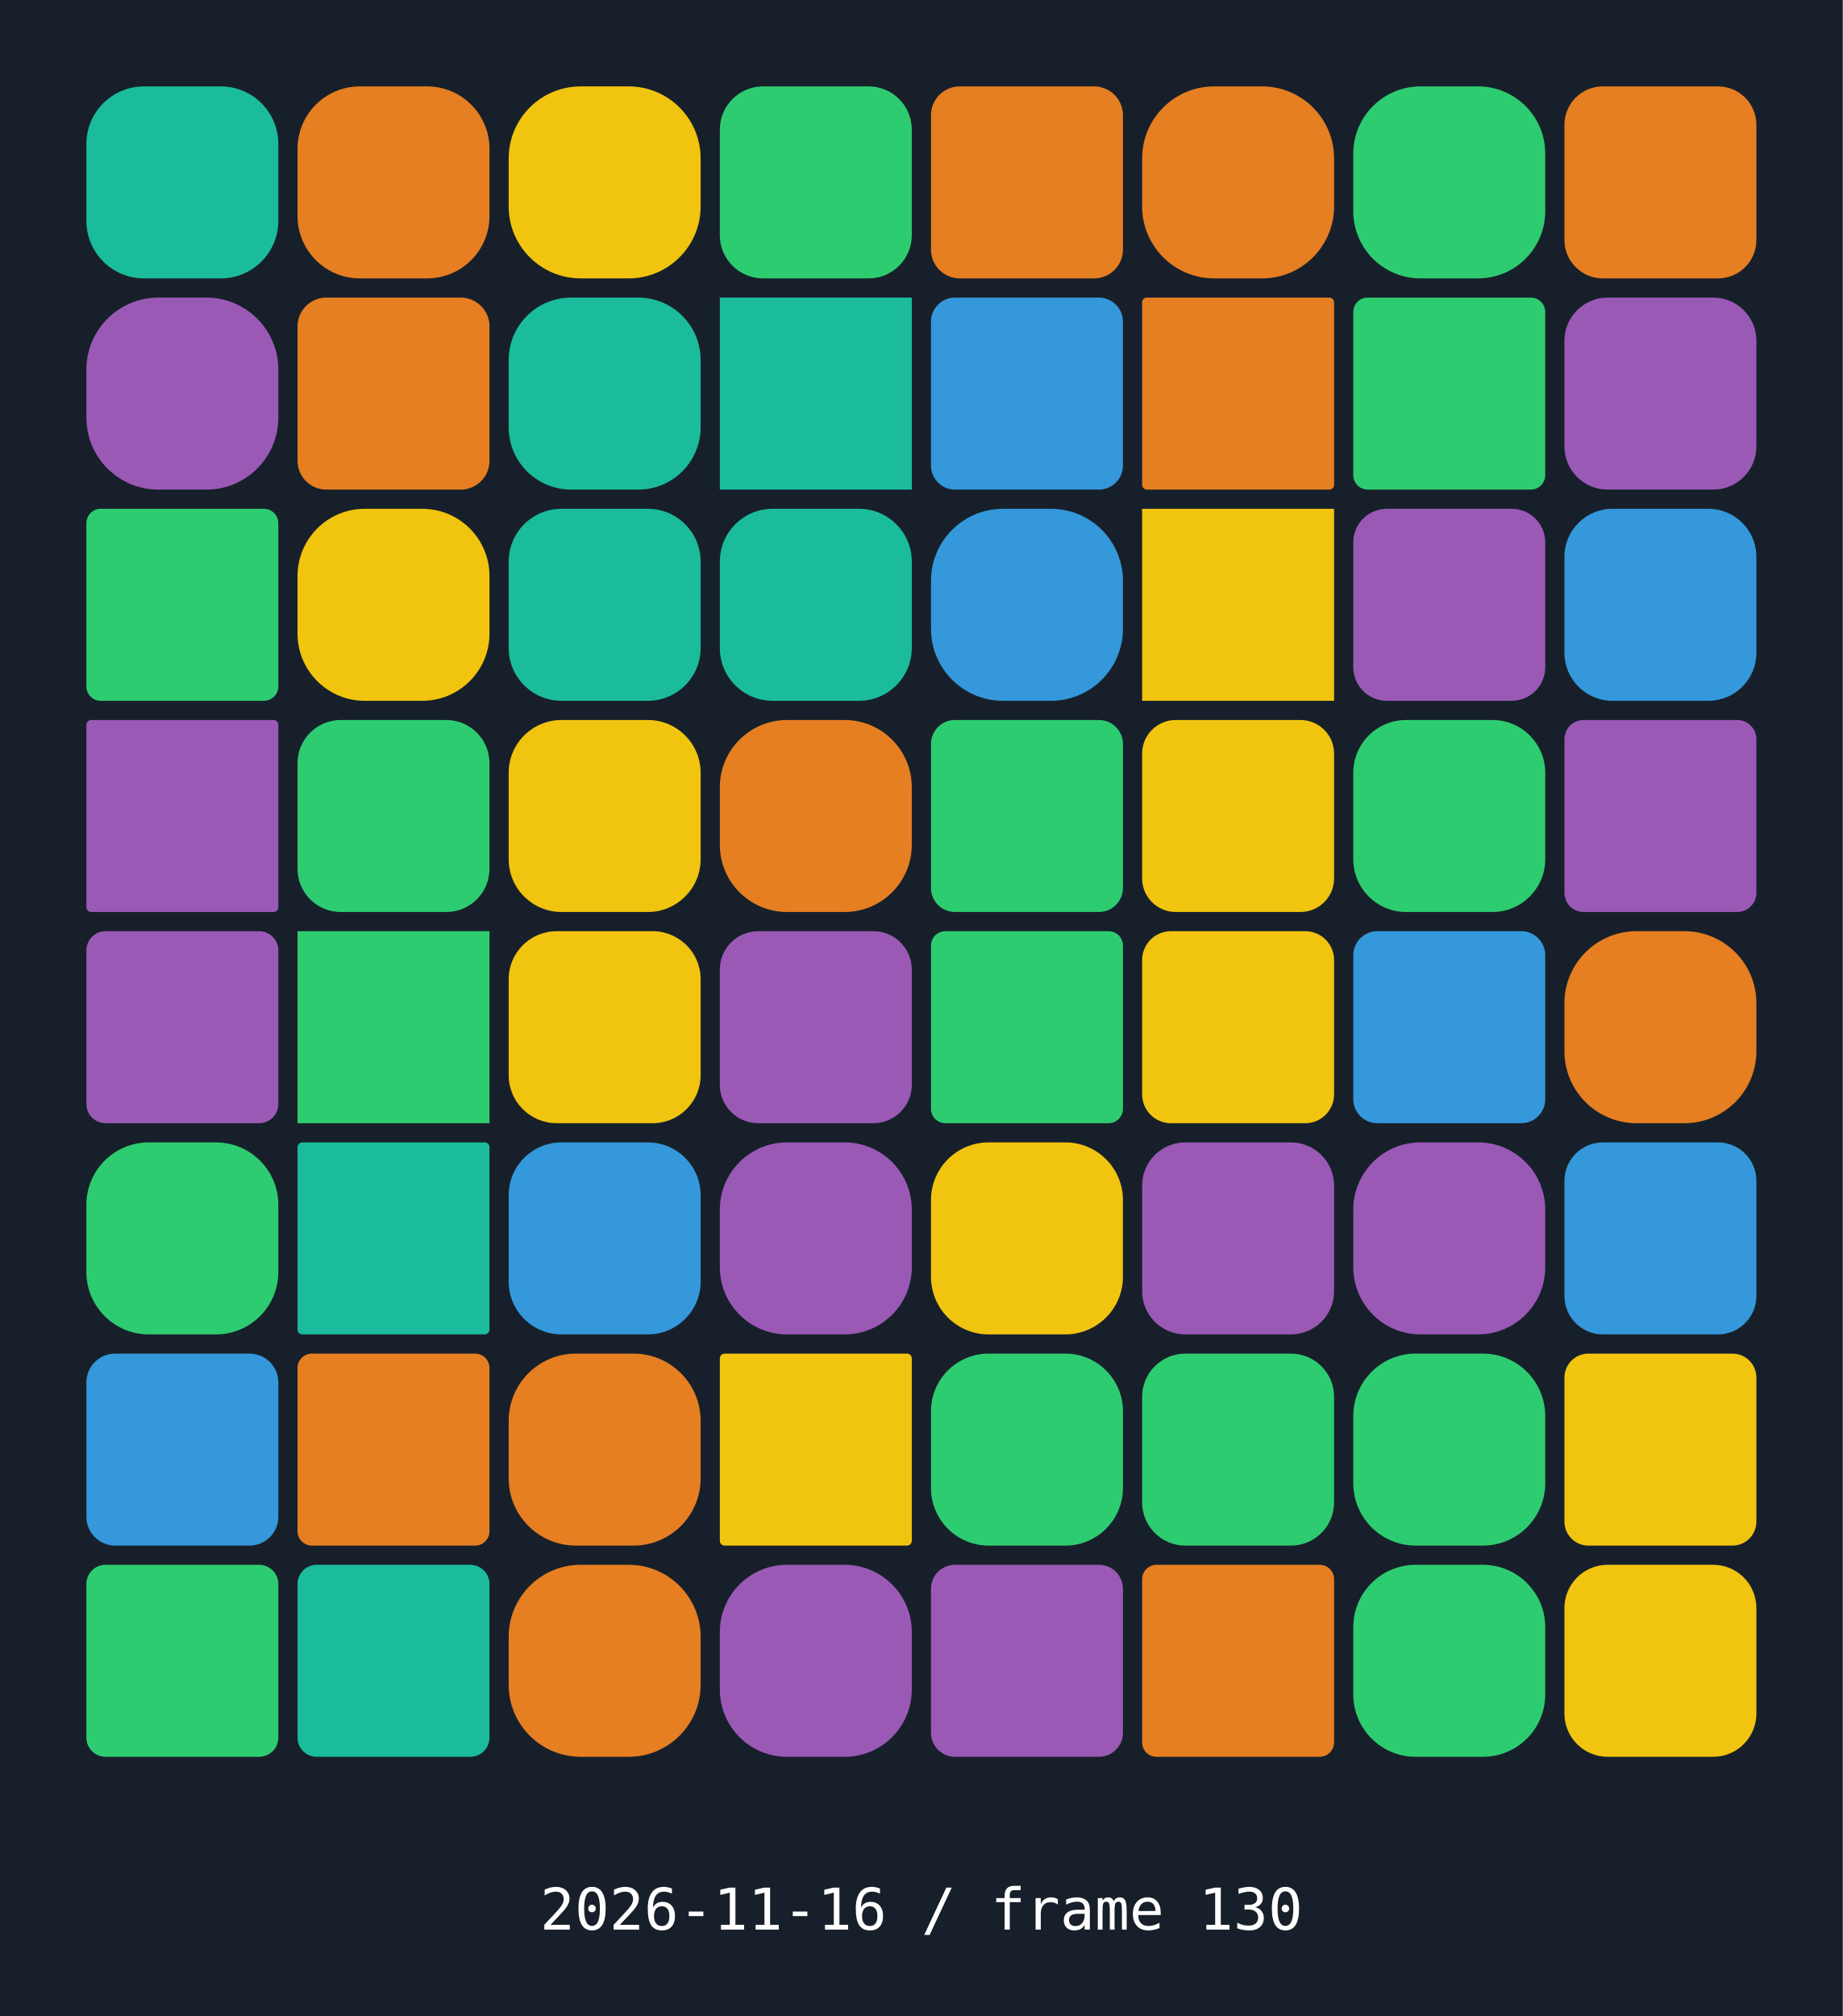
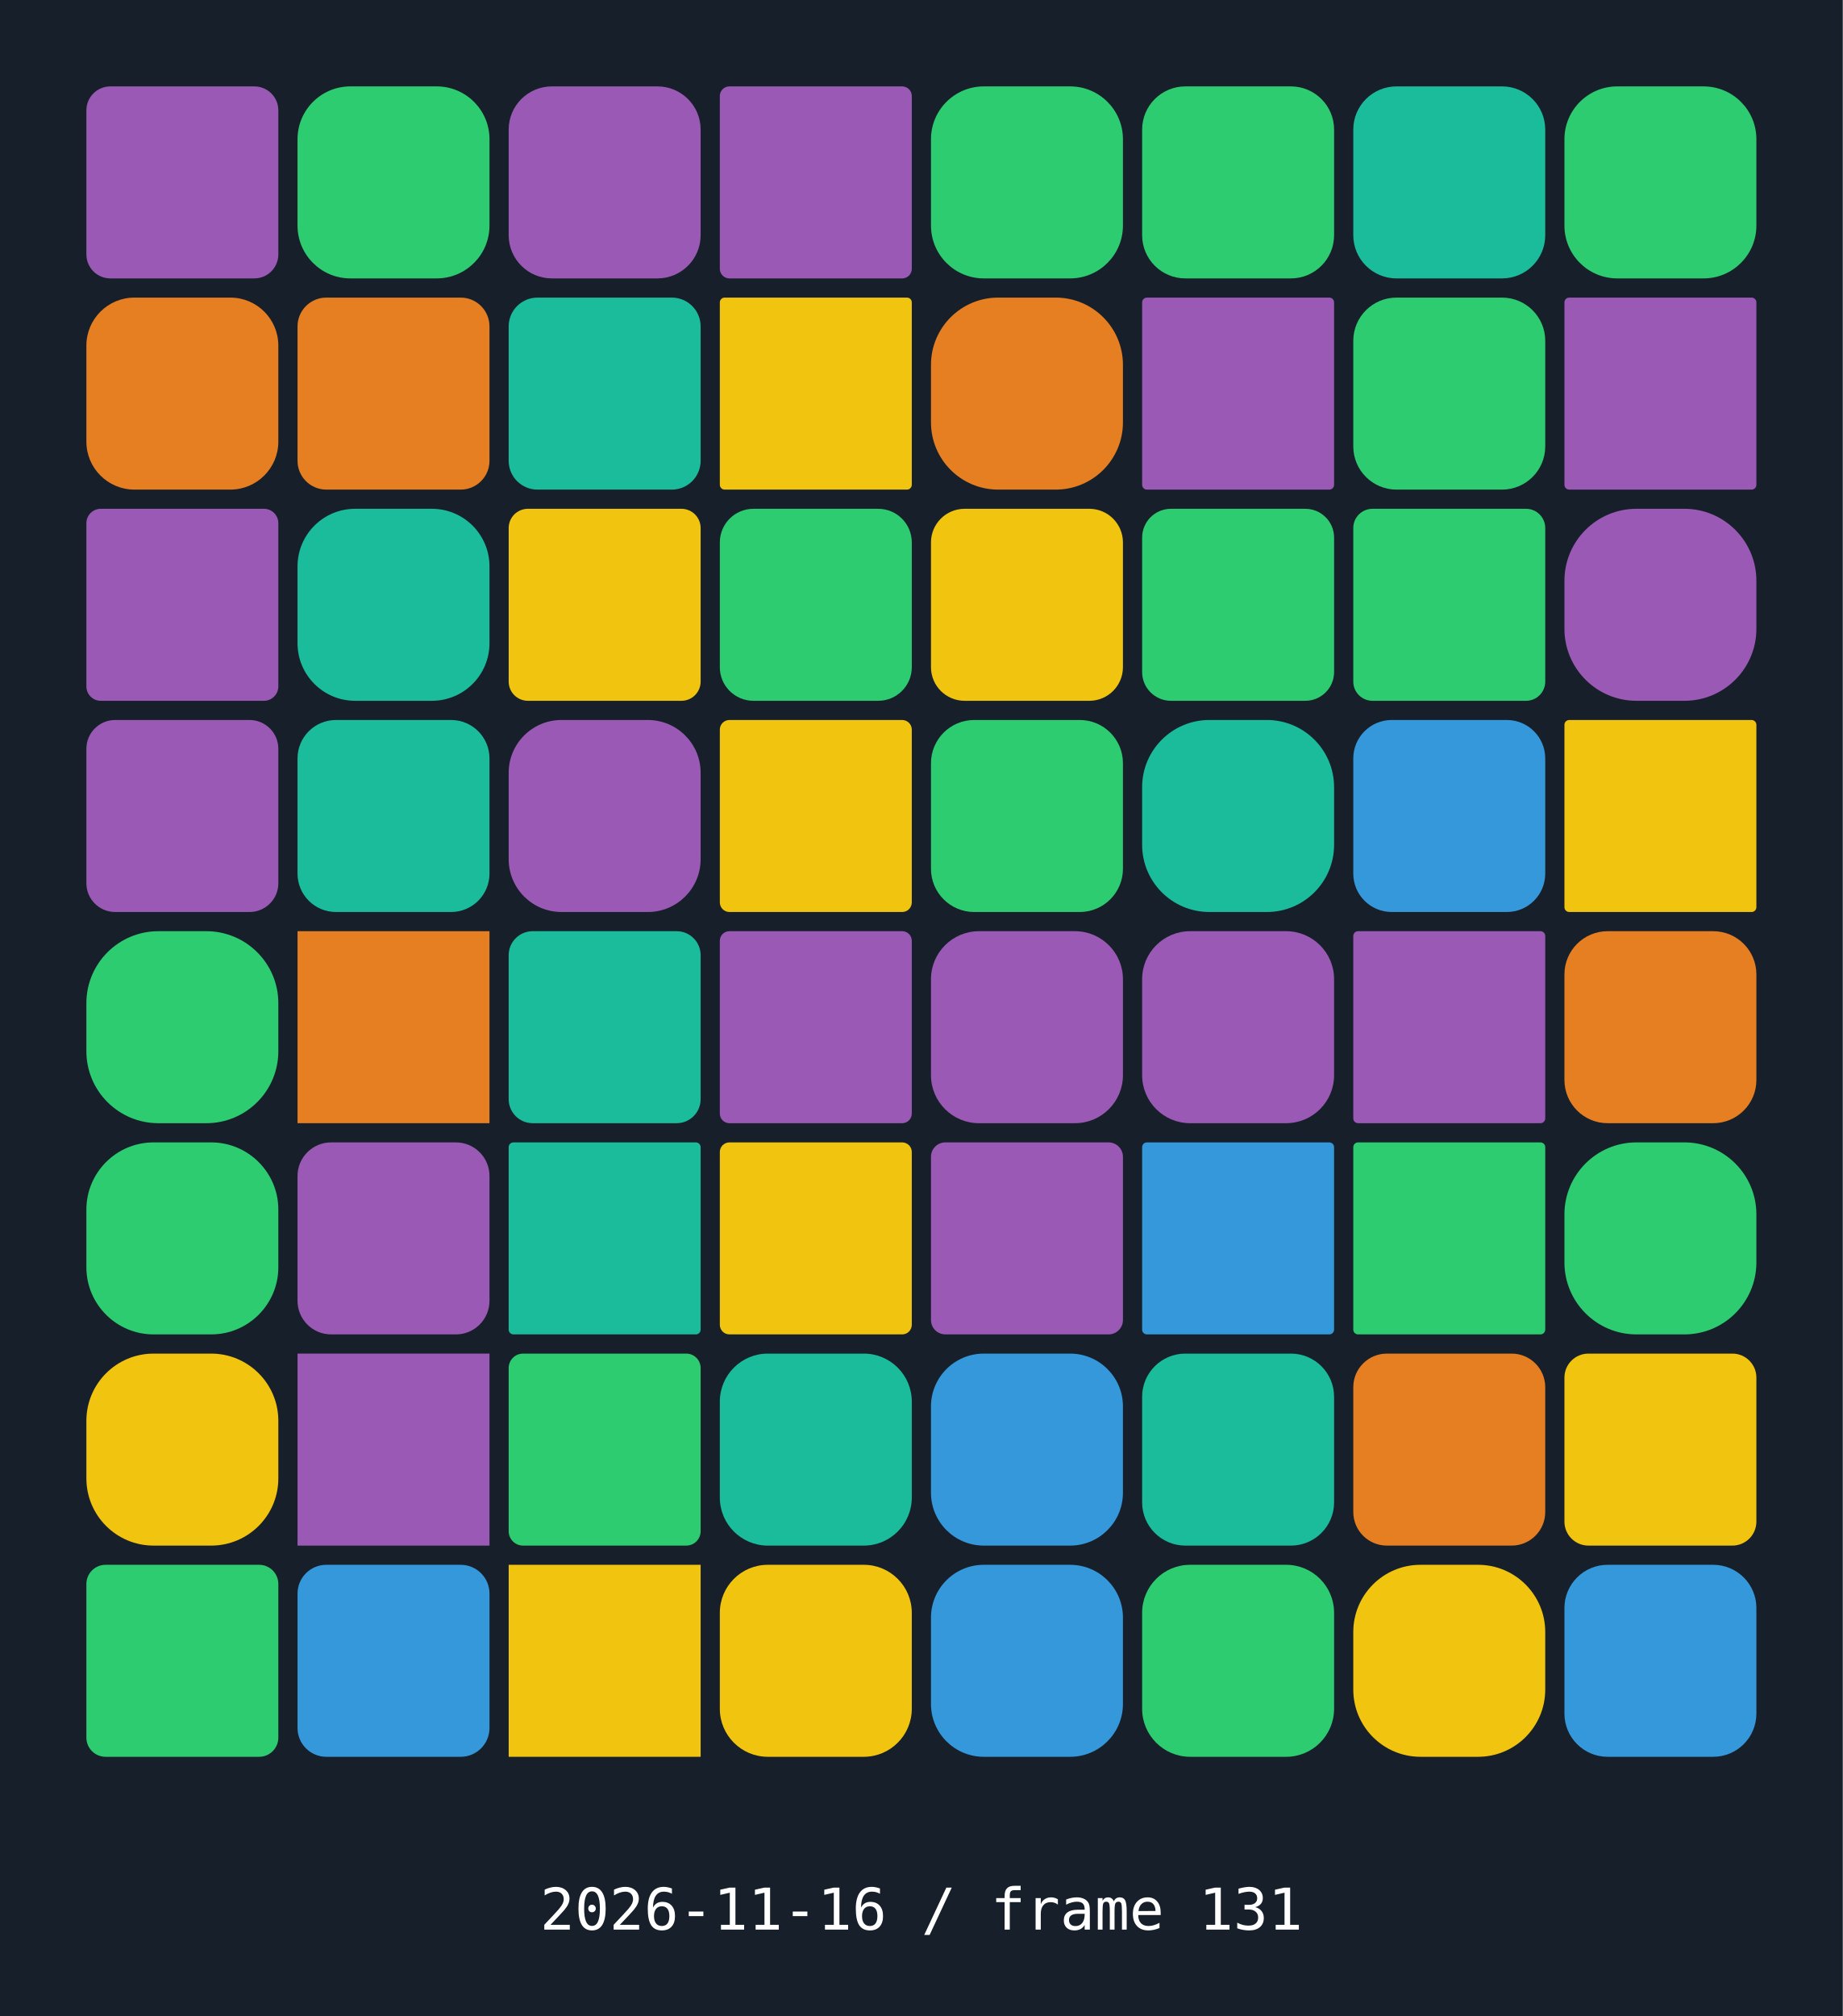
<svg xmlns="http://www.w3.org/2000/svg" width="384" height="420" viewBox="0 0 384 420">
  <rect width="384" height="420" fill="#17202a" />
-   <rect x="18" y="18" width="40" height="40" rx="12" fill="#1abc9c" />
-   <rect x="62" y="18" width="40" height="40" rx="13" fill="#e67e22" />
-   <rect x="106" y="18" width="40" height="40" rx="15" fill="#f1c40f" />
-   <rect x="150" y="18" width="40" height="40" rx="9" fill="#2ecc71" />
-   <rect x="194" y="18" width="40" height="40" rx="6" fill="#e67e22" />
-   <rect x="238" y="18" width="40" height="40" rx="15" fill="#e67e22" />
-   <rect x="282" y="18" width="40" height="40" rx="14" fill="#2ecc71" />
-   <rect x="326" y="18" width="40" height="40" rx="8" fill="#e67e22" />
-   <rect x="18" y="62" width="40" height="40" rx="15" fill="#9b59b6" />
+   <rect x="18" y="18" width="40" height="40" rx="5" fill="#9b59b6" />
+   <rect x="62" y="18" width="40" height="40" rx="11" fill="#2ecc71" />
+   <rect x="106" y="18" width="40" height="40" rx="9" fill="#9b59b6" />
+   <rect x="150" y="18" width="40" height="40" rx="2" fill="#9b59b6" />
+   <rect x="194" y="18" width="40" height="40" rx="11" fill="#2ecc71" />
+   <rect x="238" y="18" width="40" height="40" rx="9" fill="#2ecc71" />
+   <rect x="282" y="18" width="40" height="40" rx="9" fill="#1abc9c" />
+   <rect x="326" y="18" width="40" height="40" rx="11" fill="#2ecc71" />
+   <rect x="18" y="62" width="40" height="40" rx="10" fill="#e67e22" />
  <rect x="62" y="62" width="40" height="40" rx="6" fill="#e67e22" />
-   <rect x="106" y="62" width="40" height="40" rx="13" fill="#1abc9c" />
-   <rect x="150" y="62" width="40" height="40" rx="0" fill="#1abc9c" />
-   <rect x="194" y="62" width="40" height="40" rx="5" fill="#3498db" />
-   <rect x="238" y="62" width="40" height="40" rx="1" fill="#e67e22" />
-   <rect x="282" y="62" width="40" height="40" rx="3" fill="#2ecc71" />
-   <rect x="326" y="62" width="40" height="40" rx="9" fill="#9b59b6" />
-   <rect x="18" y="106" width="40" height="40" rx="3" fill="#2ecc71" />
-   <rect x="62" y="106" width="40" height="40" rx="14" fill="#f1c40f" />
-   <rect x="106" y="106" width="40" height="40" rx="11" fill="#1abc9c" />
-   <rect x="150" y="106" width="40" height="40" rx="11" fill="#1abc9c" />
-   <rect x="194" y="106" width="40" height="40" rx="15" fill="#3498db" />
-   <rect x="238" y="106" width="40" height="40" rx="0" fill="#f1c40f" />
-   <rect x="282" y="106" width="40" height="40" rx="7" fill="#9b59b6" />
-   <rect x="326" y="106" width="40" height="40" rx="10" fill="#3498db" />
-   <rect x="18" y="150" width="40" height="40" rx="1" fill="#9b59b6" />
-   <rect x="62" y="150" width="40" height="40" rx="9" fill="#2ecc71" />
-   <rect x="106" y="150" width="40" height="40" rx="11" fill="#f1c40f" />
-   <rect x="150" y="150" width="40" height="40" rx="14" fill="#e67e22" />
-   <rect x="194" y="150" width="40" height="40" rx="5" fill="#2ecc71" />
-   <rect x="238" y="150" width="40" height="40" rx="7" fill="#f1c40f" />
-   <rect x="282" y="150" width="40" height="40" rx="11" fill="#2ecc71" />
-   <rect x="326" y="150" width="40" height="40" rx="4" fill="#9b59b6" />
-   <rect x="18" y="194" width="40" height="40" rx="4" fill="#9b59b6" />
-   <rect x="62" y="194" width="40" height="40" rx="0" fill="#2ecc71" />
-   <rect x="106" y="194" width="40" height="40" rx="10" fill="#f1c40f" />
-   <rect x="150" y="194" width="40" height="40" rx="8" fill="#9b59b6" />
-   <rect x="194" y="194" width="40" height="40" rx="3" fill="#2ecc71" />
-   <rect x="238" y="194" width="40" height="40" rx="6" fill="#f1c40f" />
-   <rect x="282" y="194" width="40" height="40" rx="5" fill="#3498db" />
-   <rect x="326" y="194" width="40" height="40" rx="15" fill="#e67e22" />
-   <rect x="18" y="238" width="40" height="40" rx="13" fill="#2ecc71" />
-   <rect x="62" y="238" width="40" height="40" rx="1" fill="#1abc9c" />
-   <rect x="106" y="238" width="40" height="40" rx="11" fill="#3498db" />
-   <rect x="150" y="238" width="40" height="40" rx="14" fill="#9b59b6" />
-   <rect x="194" y="238" width="40" height="40" rx="12" fill="#f1c40f" />
-   <rect x="238" y="238" width="40" height="40" rx="9" fill="#9b59b6" />
-   <rect x="282" y="238" width="40" height="40" rx="14" fill="#9b59b6" />
-   <rect x="326" y="238" width="40" height="40" rx="8" fill="#3498db" />
-   <rect x="18" y="282" width="40" height="40" rx="6" fill="#3498db" />
-   <rect x="62" y="282" width="40" height="40" rx="3" fill="#e67e22" />
-   <rect x="106" y="282" width="40" height="40" rx="14" fill="#e67e22" />
-   <rect x="150" y="282" width="40" height="40" rx="1" fill="#f1c40f" />
-   <rect x="194" y="282" width="40" height="40" rx="12" fill="#2ecc71" />
-   <rect x="238" y="282" width="40" height="40" rx="9" fill="#2ecc71" />
-   <rect x="282" y="282" width="40" height="40" rx="13" fill="#2ecc71" />
+   <rect x="106" y="62" width="40" height="40" rx="6" fill="#1abc9c" />
+   <rect x="150" y="62" width="40" height="40" rx="1" fill="#f1c40f" />
+   <rect x="194" y="62" width="40" height="40" rx="14" fill="#e67e22" />
+   <rect x="238" y="62" width="40" height="40" rx="1" fill="#9b59b6" />
+   <rect x="282" y="62" width="40" height="40" rx="9" fill="#2ecc71" />
+   <rect x="326" y="62" width="40" height="40" rx="1" fill="#9b59b6" />
+   <rect x="18" y="106" width="40" height="40" rx="3" fill="#9b59b6" />
+   <rect x="62" y="106" width="40" height="40" rx="12" fill="#1abc9c" />
+   <rect x="106" y="106" width="40" height="40" rx="4" fill="#f1c40f" />
+   <rect x="150" y="106" width="40" height="40" rx="7" fill="#2ecc71" />
+   <rect x="194" y="106" width="40" height="40" rx="7" fill="#f1c40f" />
+   <rect x="238" y="106" width="40" height="40" rx="6" fill="#2ecc71" />
+   <rect x="282" y="106" width="40" height="40" rx="4" fill="#2ecc71" />
+   <rect x="326" y="106" width="40" height="40" rx="15" fill="#9b59b6" />
+   <rect x="18" y="150" width="40" height="40" rx="6" fill="#9b59b6" />
+   <rect x="62" y="150" width="40" height="40" rx="8" fill="#1abc9c" />
+   <rect x="106" y="150" width="40" height="40" rx="11" fill="#9b59b6" />
+   <rect x="150" y="150" width="40" height="40" rx="2" fill="#f1c40f" />
+   <rect x="194" y="150" width="40" height="40" rx="9" fill="#2ecc71" />
+   <rect x="238" y="150" width="40" height="40" rx="14" fill="#1abc9c" />
+   <rect x="282" y="150" width="40" height="40" rx="8" fill="#3498db" />
+   <rect x="326" y="150" width="40" height="40" rx="1" fill="#f1c40f" />
+   <rect x="18" y="194" width="40" height="40" rx="15" fill="#2ecc71" />
+   <rect x="62" y="194" width="40" height="40" rx="0" fill="#e67e22" />
+   <rect x="106" y="194" width="40" height="40" rx="5" fill="#1abc9c" />
+   <rect x="150" y="194" width="40" height="40" rx="2" fill="#9b59b6" />
+   <rect x="194" y="194" width="40" height="40" rx="10" fill="#9b59b6" />
+   <rect x="238" y="194" width="40" height="40" rx="10" fill="#9b59b6" />
+   <rect x="282" y="194" width="40" height="40" rx="1" fill="#9b59b6" />
+   <rect x="326" y="194" width="40" height="40" rx="9" fill="#e67e22" />
+   <rect x="18" y="238" width="40" height="40" rx="14" fill="#2ecc71" />
+   <rect x="62" y="238" width="40" height="40" rx="7" fill="#9b59b6" />
+   <rect x="106" y="238" width="40" height="40" rx="1" fill="#1abc9c" />
+   <rect x="150" y="238" width="40" height="40" rx="2" fill="#f1c40f" />
+   <rect x="194" y="238" width="40" height="40" rx="3" fill="#9b59b6" />
+   <rect x="238" y="238" width="40" height="40" rx="1" fill="#3498db" />
+   <rect x="282" y="238" width="40" height="40" rx="1" fill="#2ecc71" />
+   <rect x="326" y="238" width="40" height="40" rx="15" fill="#2ecc71" />
+   <rect x="18" y="282" width="40" height="40" rx="14" fill="#f1c40f" />
+   <rect x="62" y="282" width="40" height="40" rx="0" fill="#9b59b6" />
+   <rect x="106" y="282" width="40" height="40" rx="3" fill="#2ecc71" />
+   <rect x="150" y="282" width="40" height="40" rx="10" fill="#1abc9c" />
+   <rect x="194" y="282" width="40" height="40" rx="11" fill="#3498db" />
+   <rect x="238" y="282" width="40" height="40" rx="9" fill="#1abc9c" />
+   <rect x="282" y="282" width="40" height="40" rx="7" fill="#e67e22" />
  <rect x="326" y="282" width="40" height="40" rx="5" fill="#f1c40f" />
  <rect x="18" y="326" width="40" height="40" rx="4" fill="#2ecc71" />
-   <rect x="62" y="326" width="40" height="40" rx="4" fill="#1abc9c" />
-   <rect x="106" y="326" width="40" height="40" rx="15" fill="#e67e22" />
-   <rect x="150" y="326" width="40" height="40" rx="14" fill="#9b59b6" />
-   <rect x="194" y="326" width="40" height="40" rx="5" fill="#9b59b6" />
-   <rect x="238" y="326" width="40" height="40" rx="3" fill="#e67e22" />
-   <rect x="282" y="326" width="40" height="40" rx="13" fill="#2ecc71" />
-   <rect x="326" y="326" width="40" height="40" rx="9" fill="#f1c40f" />
-   <text x="192" y="402" text-anchor="middle" fill="#ffffff" font-family="monospace">2026-11-16 / frame 130</text>
+   <rect x="62" y="326" width="40" height="40" rx="6" fill="#3498db" />
+   <rect x="106" y="326" width="40" height="40" rx="0" fill="#f1c40f" />
+   <rect x="150" y="326" width="40" height="40" rx="10" fill="#f1c40f" />
+   <rect x="194" y="326" width="40" height="40" rx="11" fill="#3498db" />
+   <rect x="238" y="326" width="40" height="40" rx="10" fill="#2ecc71" />
+   <rect x="282" y="326" width="40" height="40" rx="14" fill="#f1c40f" />
+   <rect x="326" y="326" width="40" height="40" rx="9" fill="#3498db" />
+   <text x="192" y="402" text-anchor="middle" fill="#ffffff" font-family="monospace">2026-11-16 / frame 131</text>
</svg>
